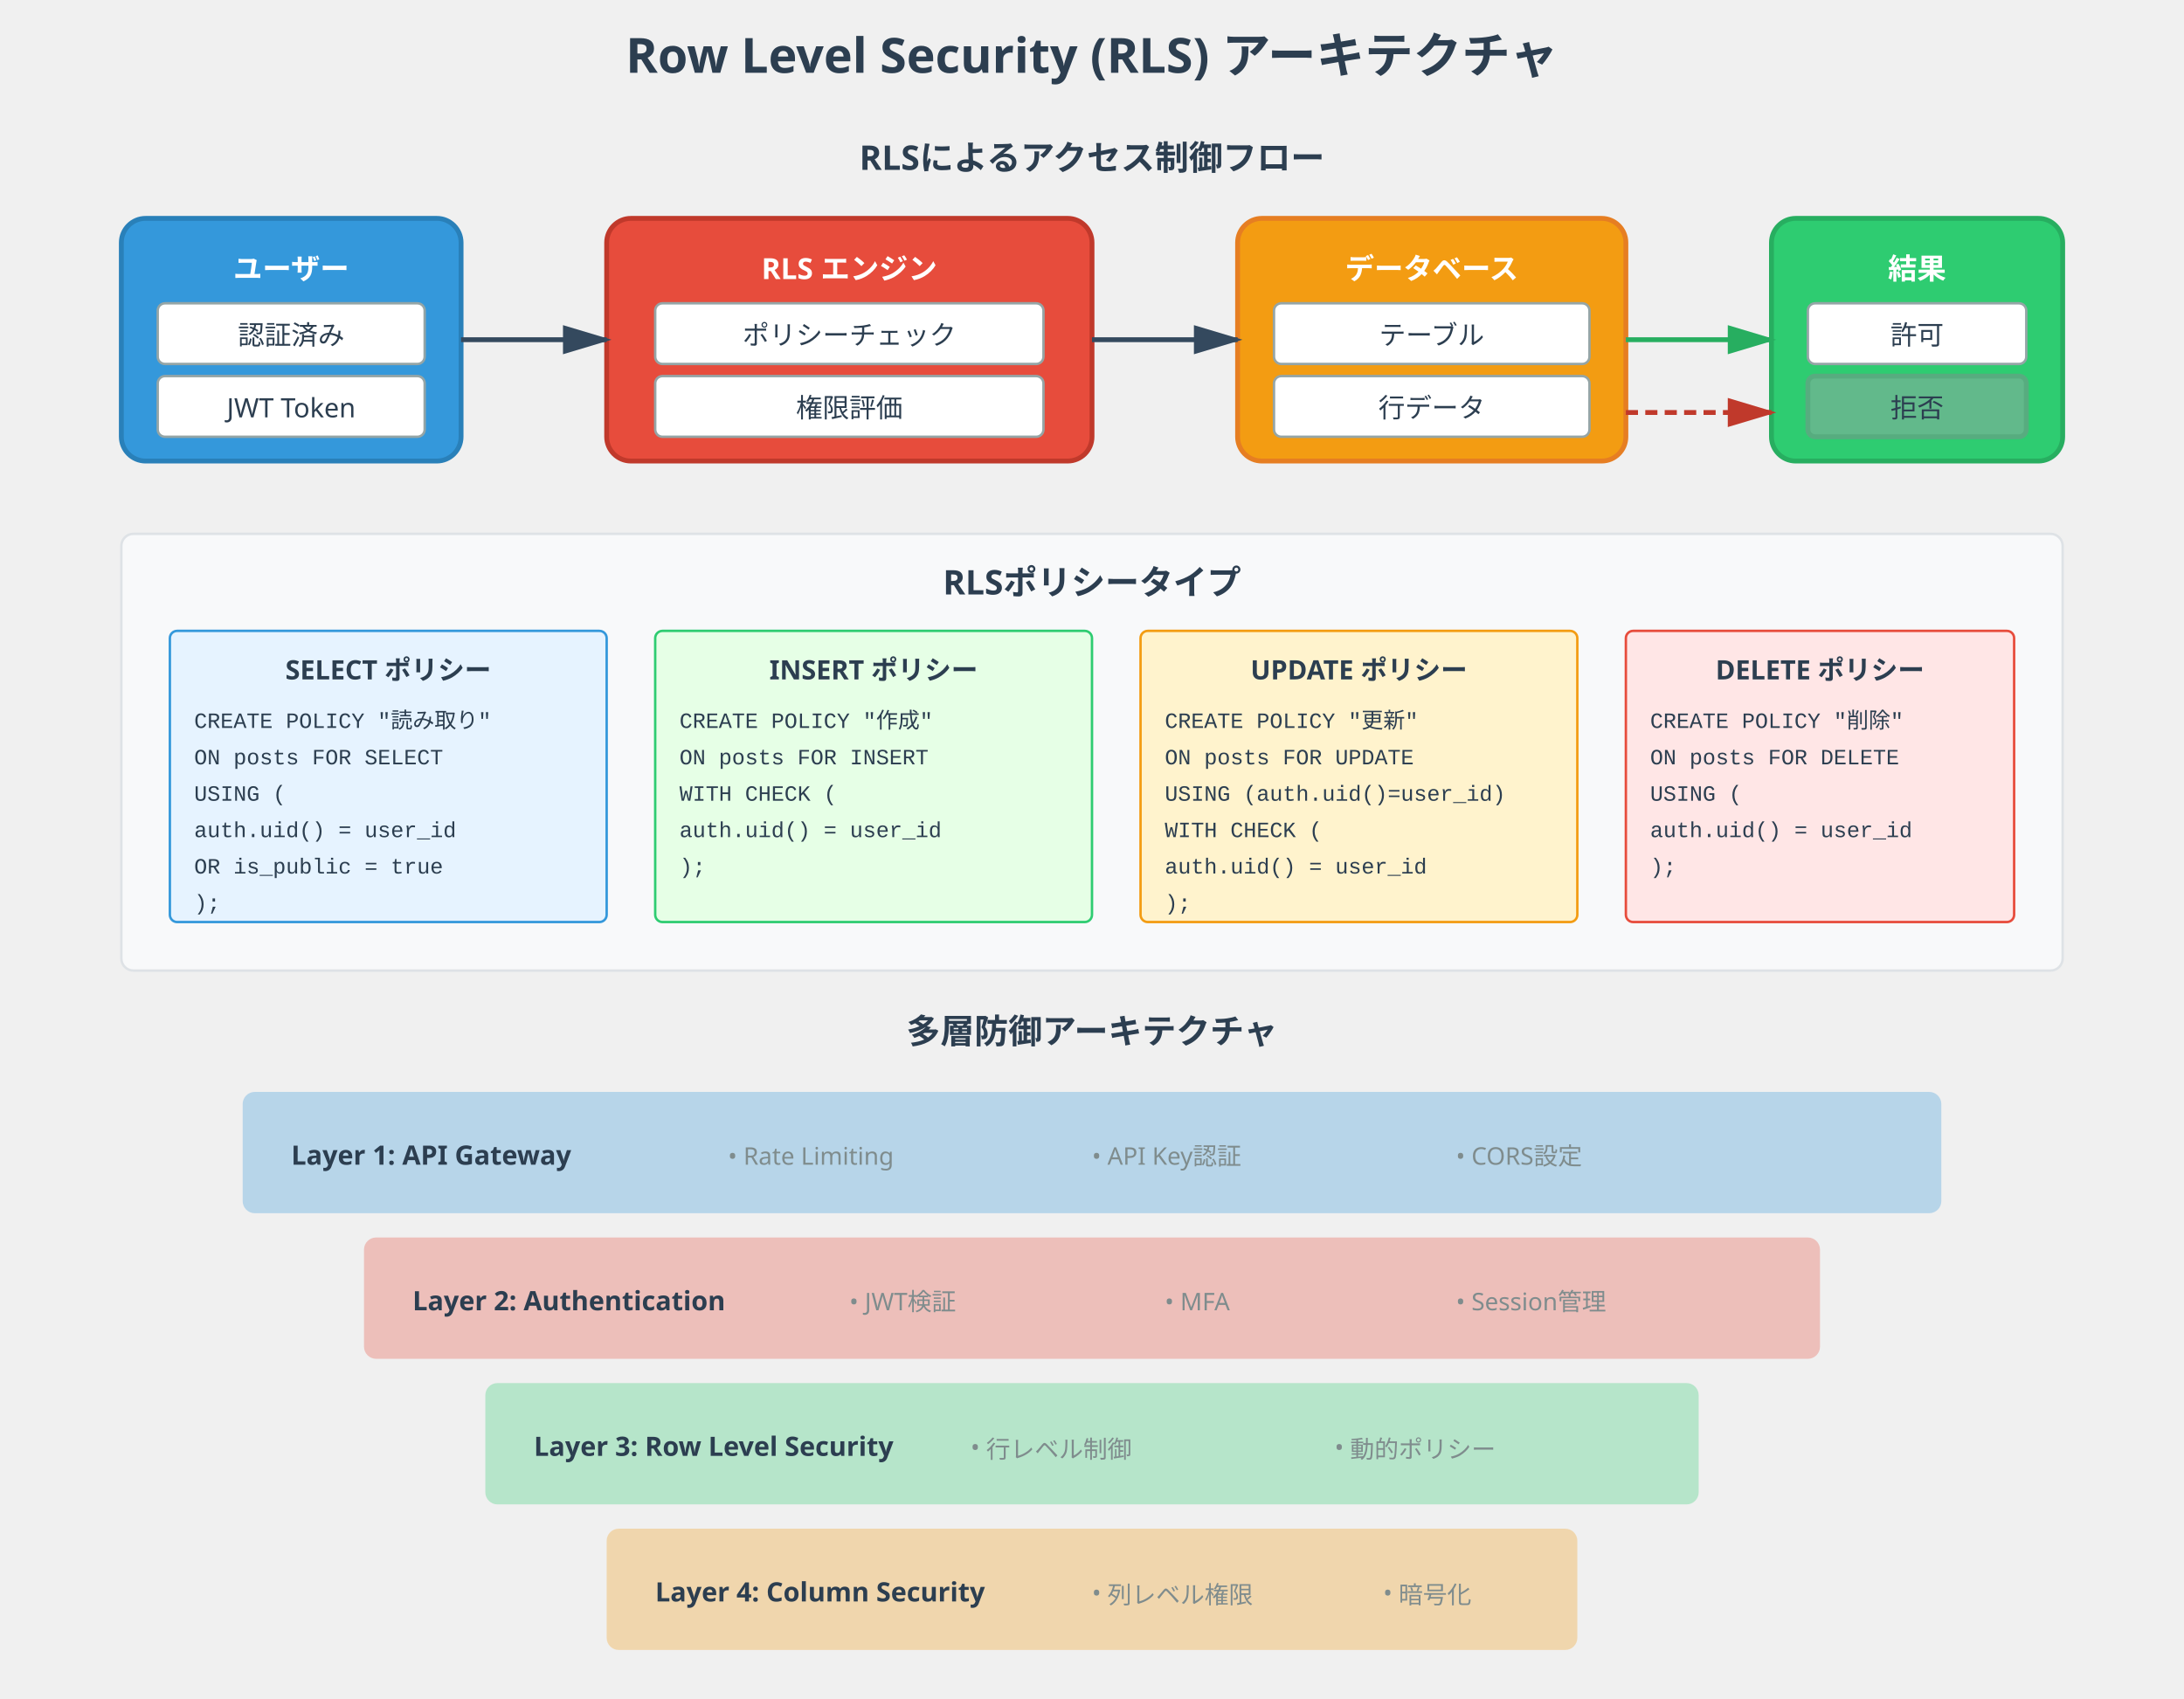
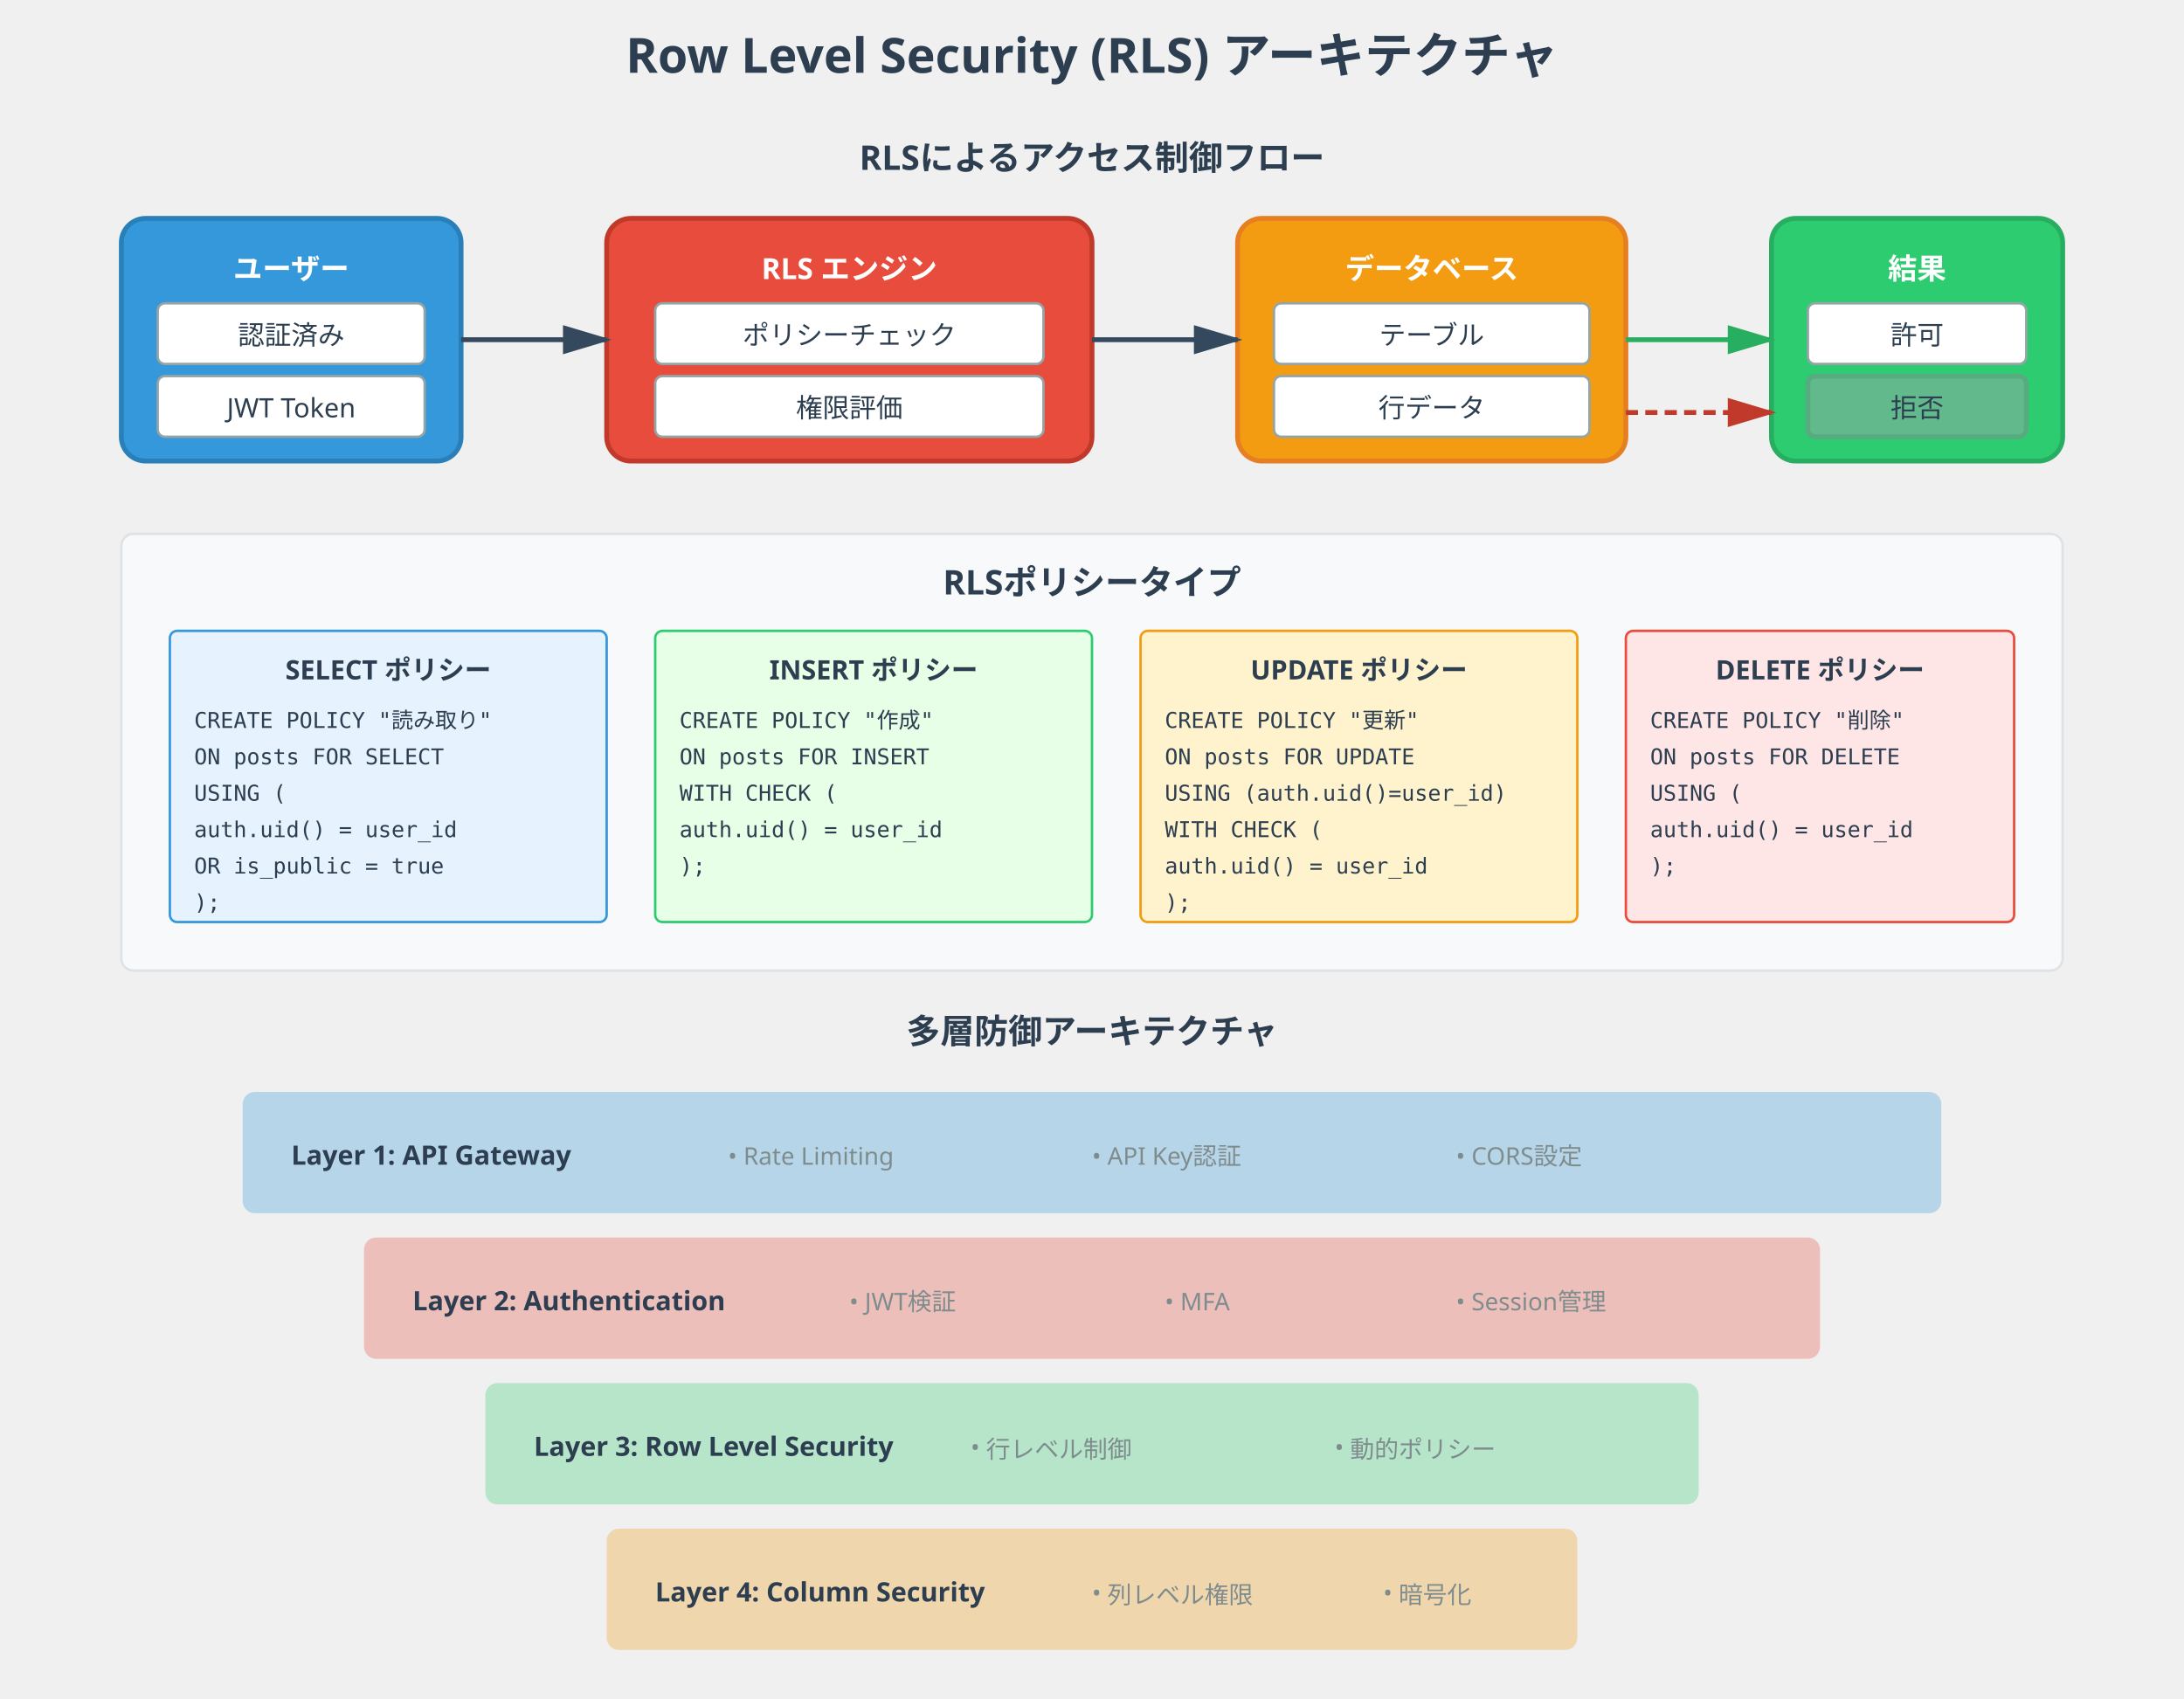
<svg xmlns="http://www.w3.org/2000/svg" width="900" height="700" viewBox="0 0 900 700">
  <defs>
    <style>
      .title { font-family: 'Noto Sans JP', sans-serif; font-size: 20px; font-weight: bold; fill: #2c3e50; }
      .section-title { font-family: 'Noto Sans JP', sans-serif; font-size: 14px; font-weight: bold; fill: #2c3e50; }
      .policy-title { font-family: 'Noto Sans JP', sans-serif; font-size: 12px; font-weight: bold; fill: #fff; }
      .text-content { font-family: 'Noto Sans JP', sans-serif; font-size: 11px; fill: #2c3e50; }
      .small-text { font-family: 'Noto Sans JP', sans-serif; font-size: 10px; fill: #7f8c8d; }
-       .code-text { font-family: 'Courier New', monospace; font-size: 9px; fill: #2c3e50; }
+       .code-text { font-family: "Monaco", "Menlo", "Ubuntu Mono", "Consolas", "source-code-pro", monospace; font-size: 9px; fill: #2c3e50; }
      .user-box { fill: #3498db; stroke: #2980b9; stroke-width: 2; }
      .rls-box { fill: #e74c3c; stroke: #c0392b; stroke-width: 2; }
      .table-box { fill: #f39c12; stroke: #e67e22; stroke-width: 2; }
      .policy-box { fill: #2ecc71; stroke: #27ae60; stroke-width: 2; }
      .denied-box { fill: #95a5a6; stroke: #7f8c8d; stroke-width: 2; opacity: 0.5; }
      .component { fill: #fff; stroke: #95a5a6; stroke-width: 1; }
      .allow-arrow { stroke: #27ae60; stroke-width: 2; fill: none; marker-end: url(#arrowhead-green); }
      .deny-arrow { stroke: #c0392b; stroke-width: 2; fill: none; marker-end: url(#arrowhead-red); stroke-dasharray: 5,3; }
      .flow-arrow { stroke: #34495e; stroke-width: 2; fill: none; marker-end: url(#arrowhead); }
    </style>
    <marker id="arrowhead" markerWidth="10" markerHeight="10" refX="9" refY="3" orient="auto">
      <polygon points="0 0, 10 3, 0 6" fill="#34495e" />
    </marker>
    <marker id="arrowhead-green" markerWidth="10" markerHeight="10" refX="9" refY="3" orient="auto">
      <polygon points="0 0, 10 3, 0 6" fill="#27ae60" />
    </marker>
    <marker id="arrowhead-red" markerWidth="10" markerHeight="10" refX="9" refY="3" orient="auto">
      <polygon points="0 0, 10 3, 0 6" fill="#c0392b" />
    </marker>
  </defs>
  <text x="450" y="30" class="title" text-anchor="middle">Row Level Security (RLS) アーキテクチャ</text>
  <g id="rls-flow">
    <text x="450" y="70" class="section-title" text-anchor="middle">RLSによるアクセス制御フロー</text>
    <rect x="50" y="90" width="140" height="100" class="user-box" rx="10" />
    <text x="120" y="115" class="policy-title" text-anchor="middle">ユーザー</text>
    <rect x="65" y="125" width="110" height="25" class="component" rx="3" />
    <text x="120" y="142" class="text-content" text-anchor="middle">認証済み</text>
    <rect x="65" y="155" width="110" height="25" class="component" rx="3" />
    <text x="120" y="172" class="text-content" text-anchor="middle">JWT Token</text>
    <rect x="250" y="90" width="200" height="100" class="rls-box" rx="10" />
    <text x="350" y="115" class="policy-title" text-anchor="middle">RLS エンジン</text>
    <rect x="270" y="125" width="160" height="25" class="component" rx="3" />
    <text x="350" y="142" class="text-content" text-anchor="middle">ポリシーチェック</text>
    <rect x="270" y="155" width="160" height="25" class="component" rx="3" />
    <text x="350" y="172" class="text-content" text-anchor="middle">権限評価</text>
    <rect x="510" y="90" width="160" height="100" class="table-box" rx="10" />
    <text x="590" y="115" class="policy-title" text-anchor="middle">データベース</text>
    <rect x="525" y="125" width="130" height="25" class="component" rx="3" />
    <text x="590" y="142" class="text-content" text-anchor="middle">テーブル</text>
    <rect x="525" y="155" width="130" height="25" class="component" rx="3" />
    <text x="590" y="172" class="text-content" text-anchor="middle">行データ</text>
    <rect x="730" y="90" width="120" height="100" class="policy-box" rx="10" />
    <text x="790" y="115" class="policy-title" text-anchor="middle">結果</text>
    <rect x="745" y="125" width="90" height="25" class="component" rx="3" />
    <text x="790" y="142" class="text-content" text-anchor="middle">許可</text>
    <rect x="745" y="155" width="90" height="25" class="denied-box" rx="3" />
    <text x="790" y="172" class="text-content" text-anchor="middle">拒否</text>
    <path d="M 190 140 L 250 140" class="flow-arrow" />
    <path d="M 450 140 L 510 140" class="flow-arrow" />
    <path d="M 670 140 L 730 140" class="allow-arrow" />
    <path d="M 670 170 L 730 170" class="deny-arrow" />
  </g>
  <g id="policy-types">
    <rect x="50" y="220" width="800" height="180" fill="#f8f9fa" stroke="#dee2e6" stroke-width="1" rx="5" />
    <text x="450" y="245" class="section-title" text-anchor="middle">RLSポリシータイプ</text>
    <rect x="70" y="260" width="180" height="120" fill="#e6f3ff" stroke="#3498db" stroke-width="1" rx="3" />
    <text x="160" y="280" class="text-content" text-anchor="middle" font-weight="bold">SELECT ポリシー</text>
    <text x="80" y="300" class="code-text">CREATE POLICY "読み取り"</text>
    <text x="80" y="315" class="code-text">ON posts FOR SELECT</text>
    <text x="80" y="330" class="code-text">USING (</text>
    <text x="80" y="345" class="code-text">  auth.uid() = user_id</text>
    <text x="80" y="360" class="code-text">  OR is_public = true</text>
    <text x="80" y="375" class="code-text">);</text>
    <rect x="270" y="260" width="180" height="120" fill="#e6ffe6" stroke="#2ecc71" stroke-width="1" rx="3" />
    <text x="360" y="280" class="text-content" text-anchor="middle" font-weight="bold">INSERT ポリシー</text>
    <text x="280" y="300" class="code-text">CREATE POLICY "作成"</text>
    <text x="280" y="315" class="code-text">ON posts FOR INSERT</text>
    <text x="280" y="330" class="code-text">WITH CHECK (</text>
    <text x="280" y="345" class="code-text">  auth.uid() = user_id</text>
    <text x="280" y="360" class="code-text">);</text>
    <rect x="470" y="260" width="180" height="120" fill="#fff3cd" stroke="#f39c12" stroke-width="1" rx="3" />
    <text x="560" y="280" class="text-content" text-anchor="middle" font-weight="bold">UPDATE ポリシー</text>
    <text x="480" y="300" class="code-text">CREATE POLICY "更新"</text>
    <text x="480" y="315" class="code-text">ON posts FOR UPDATE</text>
    <text x="480" y="330" class="code-text">USING (auth.uid()=user_id)</text>
    <text x="480" y="345" class="code-text">WITH CHECK (</text>
    <text x="480" y="360" class="code-text">  auth.uid() = user_id</text>
    <text x="480" y="375" class="code-text">);</text>
    <rect x="670" y="260" width="160" height="120" fill="#ffe6e6" stroke="#e74c3c" stroke-width="1" rx="3" />
    <text x="750" y="280" class="text-content" text-anchor="middle" font-weight="bold">DELETE ポリシー</text>
    <text x="680" y="300" class="code-text">CREATE POLICY "削除"</text>
    <text x="680" y="315" class="code-text">ON posts FOR DELETE</text>
    <text x="680" y="330" class="code-text">USING (</text>
    <text x="680" y="345" class="code-text">  auth.uid() = user_id</text>
    <text x="680" y="360" class="code-text">);</text>
  </g>
  <g id="security-layers">
    <text x="450" y="430" class="section-title" text-anchor="middle">多層防御アーキテクチャ</text>
    <rect x="100" y="450" width="700" height="50" fill="#3498db" opacity="0.3" rx="5" />
    <text x="120" y="480" class="text-content" font-weight="bold">Layer 1: API Gateway</text>
    <text x="300" y="480" class="small-text">• Rate Limiting</text>
    <text x="450" y="480" class="small-text">• API Key認証</text>
    <text x="600" y="480" class="small-text">• CORS設定</text>
    <rect x="150" y="510" width="600" height="50" fill="#e74c3c" opacity="0.3" rx="5" />
    <text x="170" y="540" class="text-content" font-weight="bold">Layer 2: Authentication</text>
    <text x="350" y="540" class="small-text">• JWT検証</text>
    <text x="480" y="540" class="small-text">• MFA</text>
    <text x="600" y="540" class="small-text">• Session管理</text>
    <rect x="200" y="570" width="500" height="50" fill="#2ecc71" opacity="0.3" rx="5" />
    <text x="220" y="600" class="text-content" font-weight="bold">Layer 3: Row Level Security</text>
    <text x="400" y="600" class="small-text">• 行レベル制御</text>
    <text x="550" y="600" class="small-text">• 動的ポリシー</text>
    <rect x="250" y="630" width="400" height="50" fill="#f39c12" opacity="0.3" rx="5" />
    <text x="270" y="660" class="text-content" font-weight="bold">Layer 4: Column Security</text>
    <text x="450" y="660" class="small-text">• 列レベル権限</text>
    <text x="570" y="660" class="small-text">• 暗号化</text>
  </g>
</svg>
